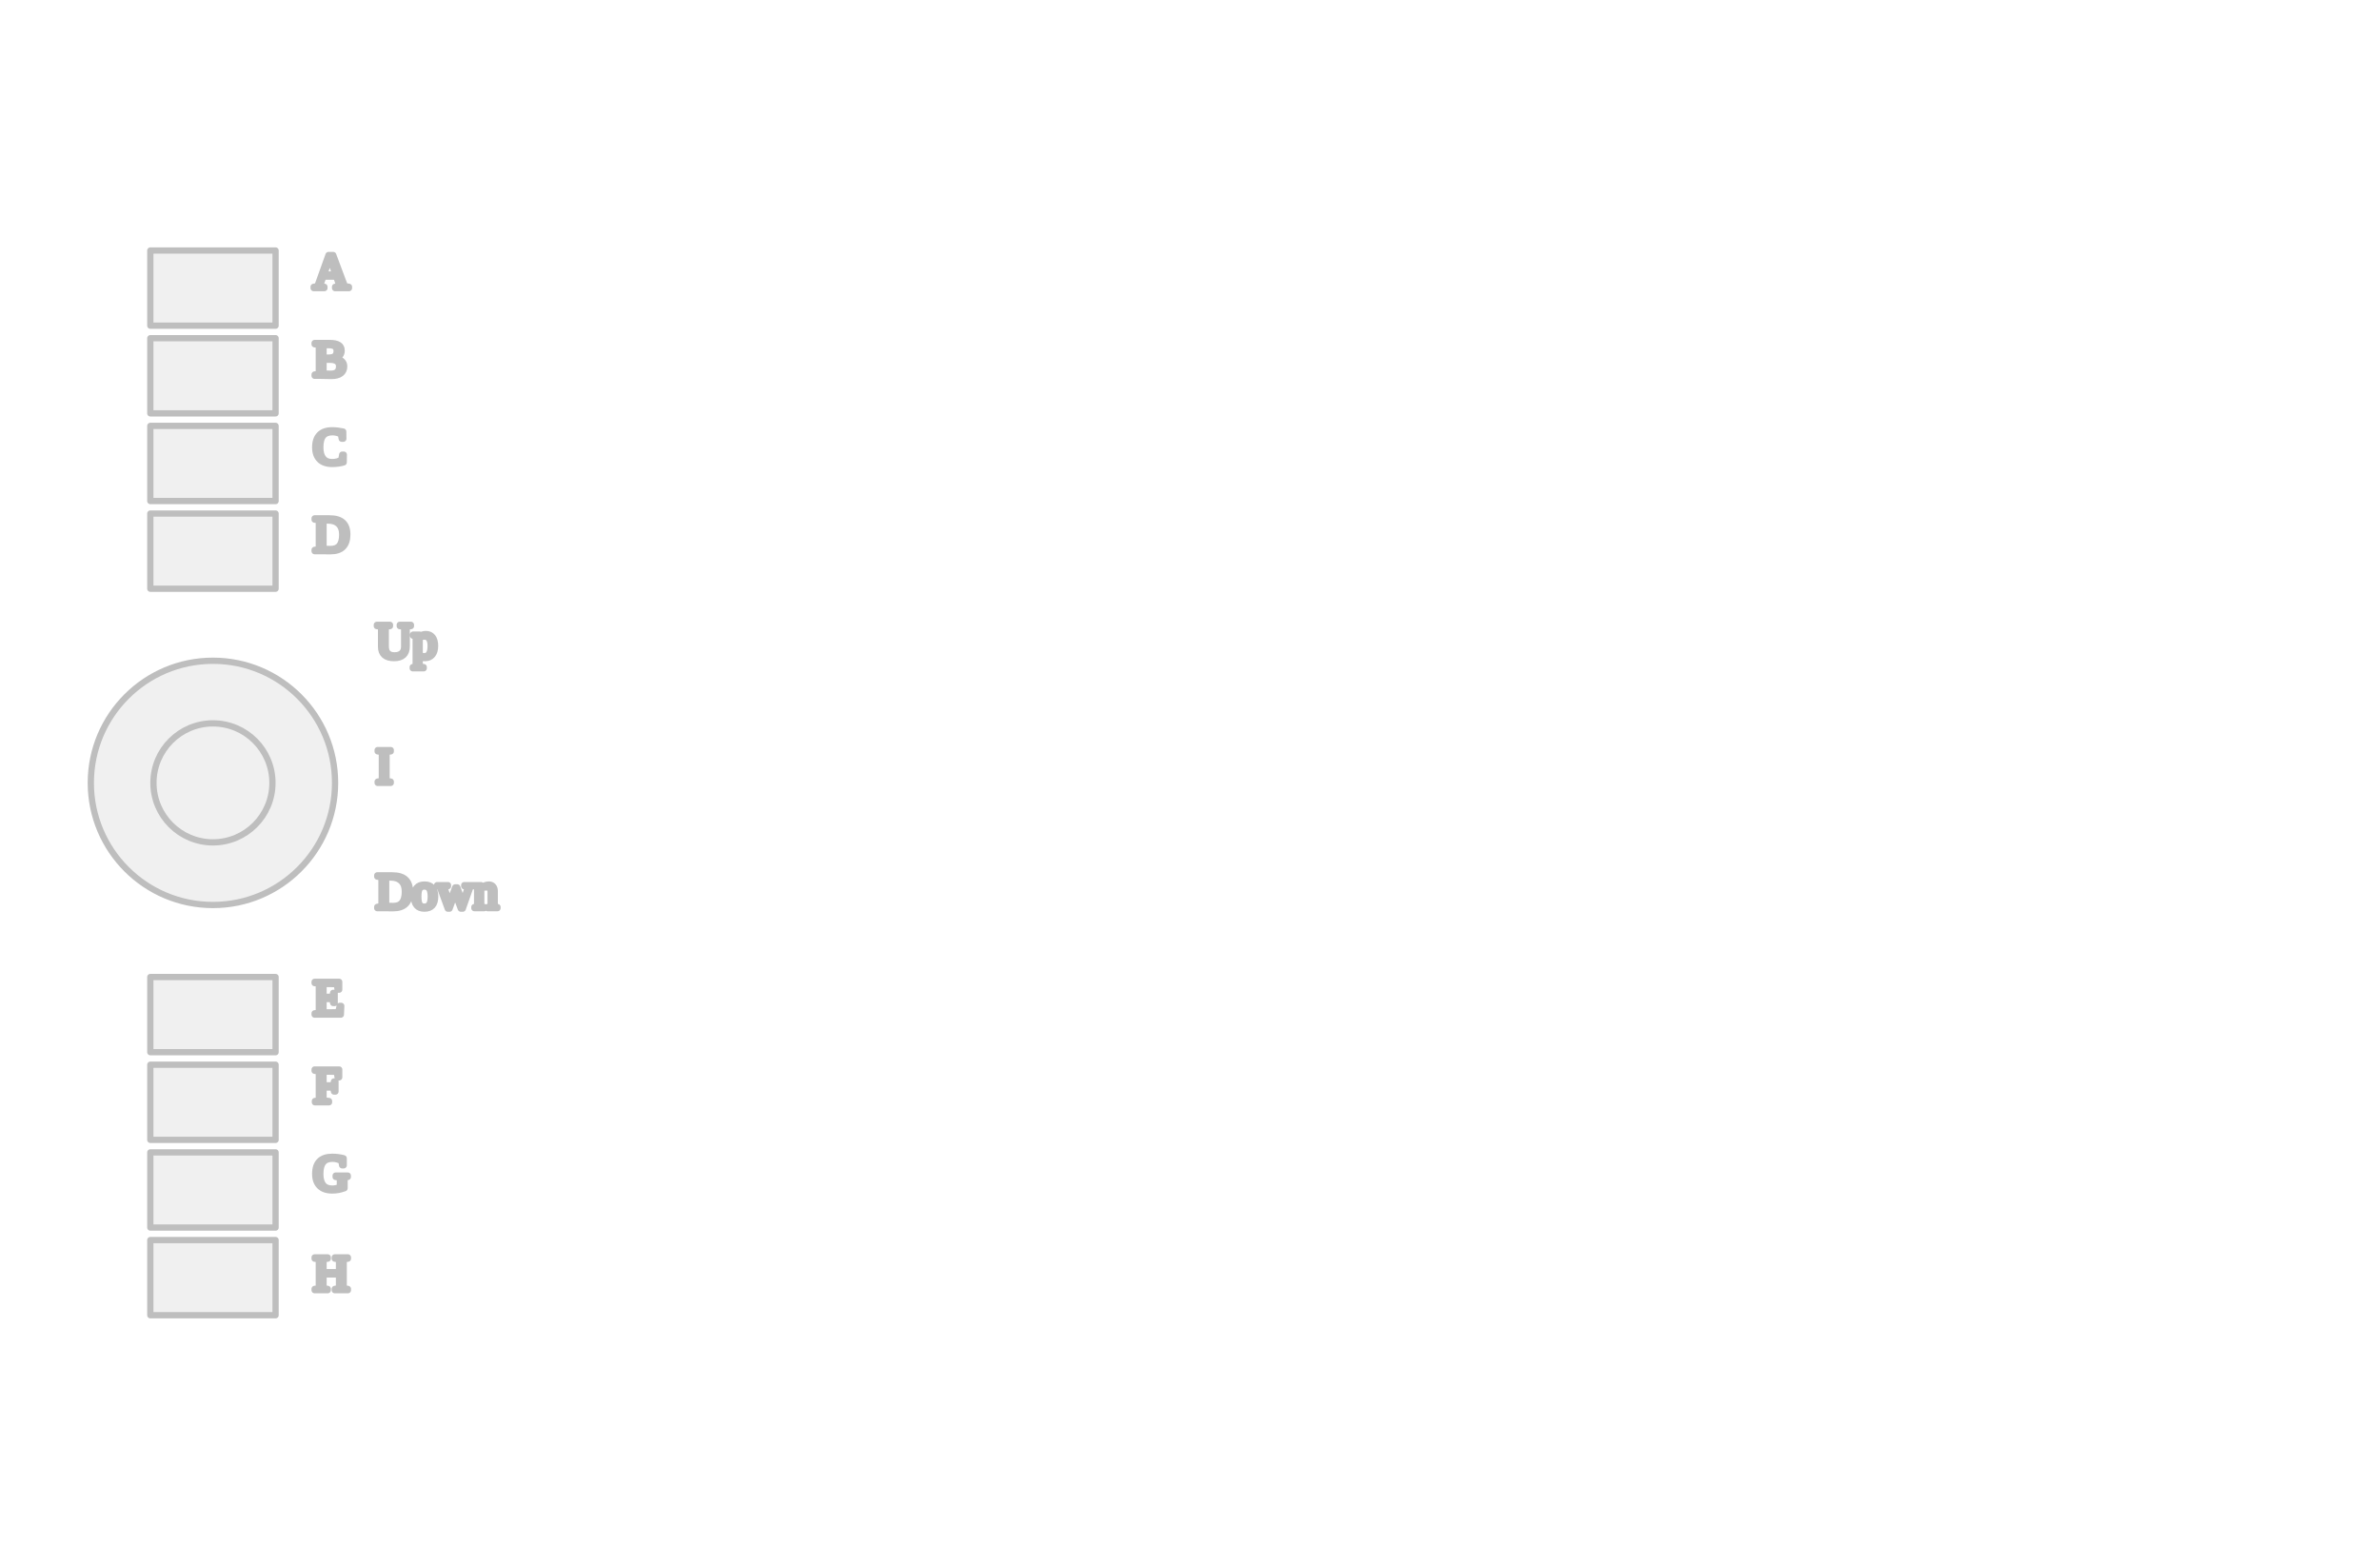
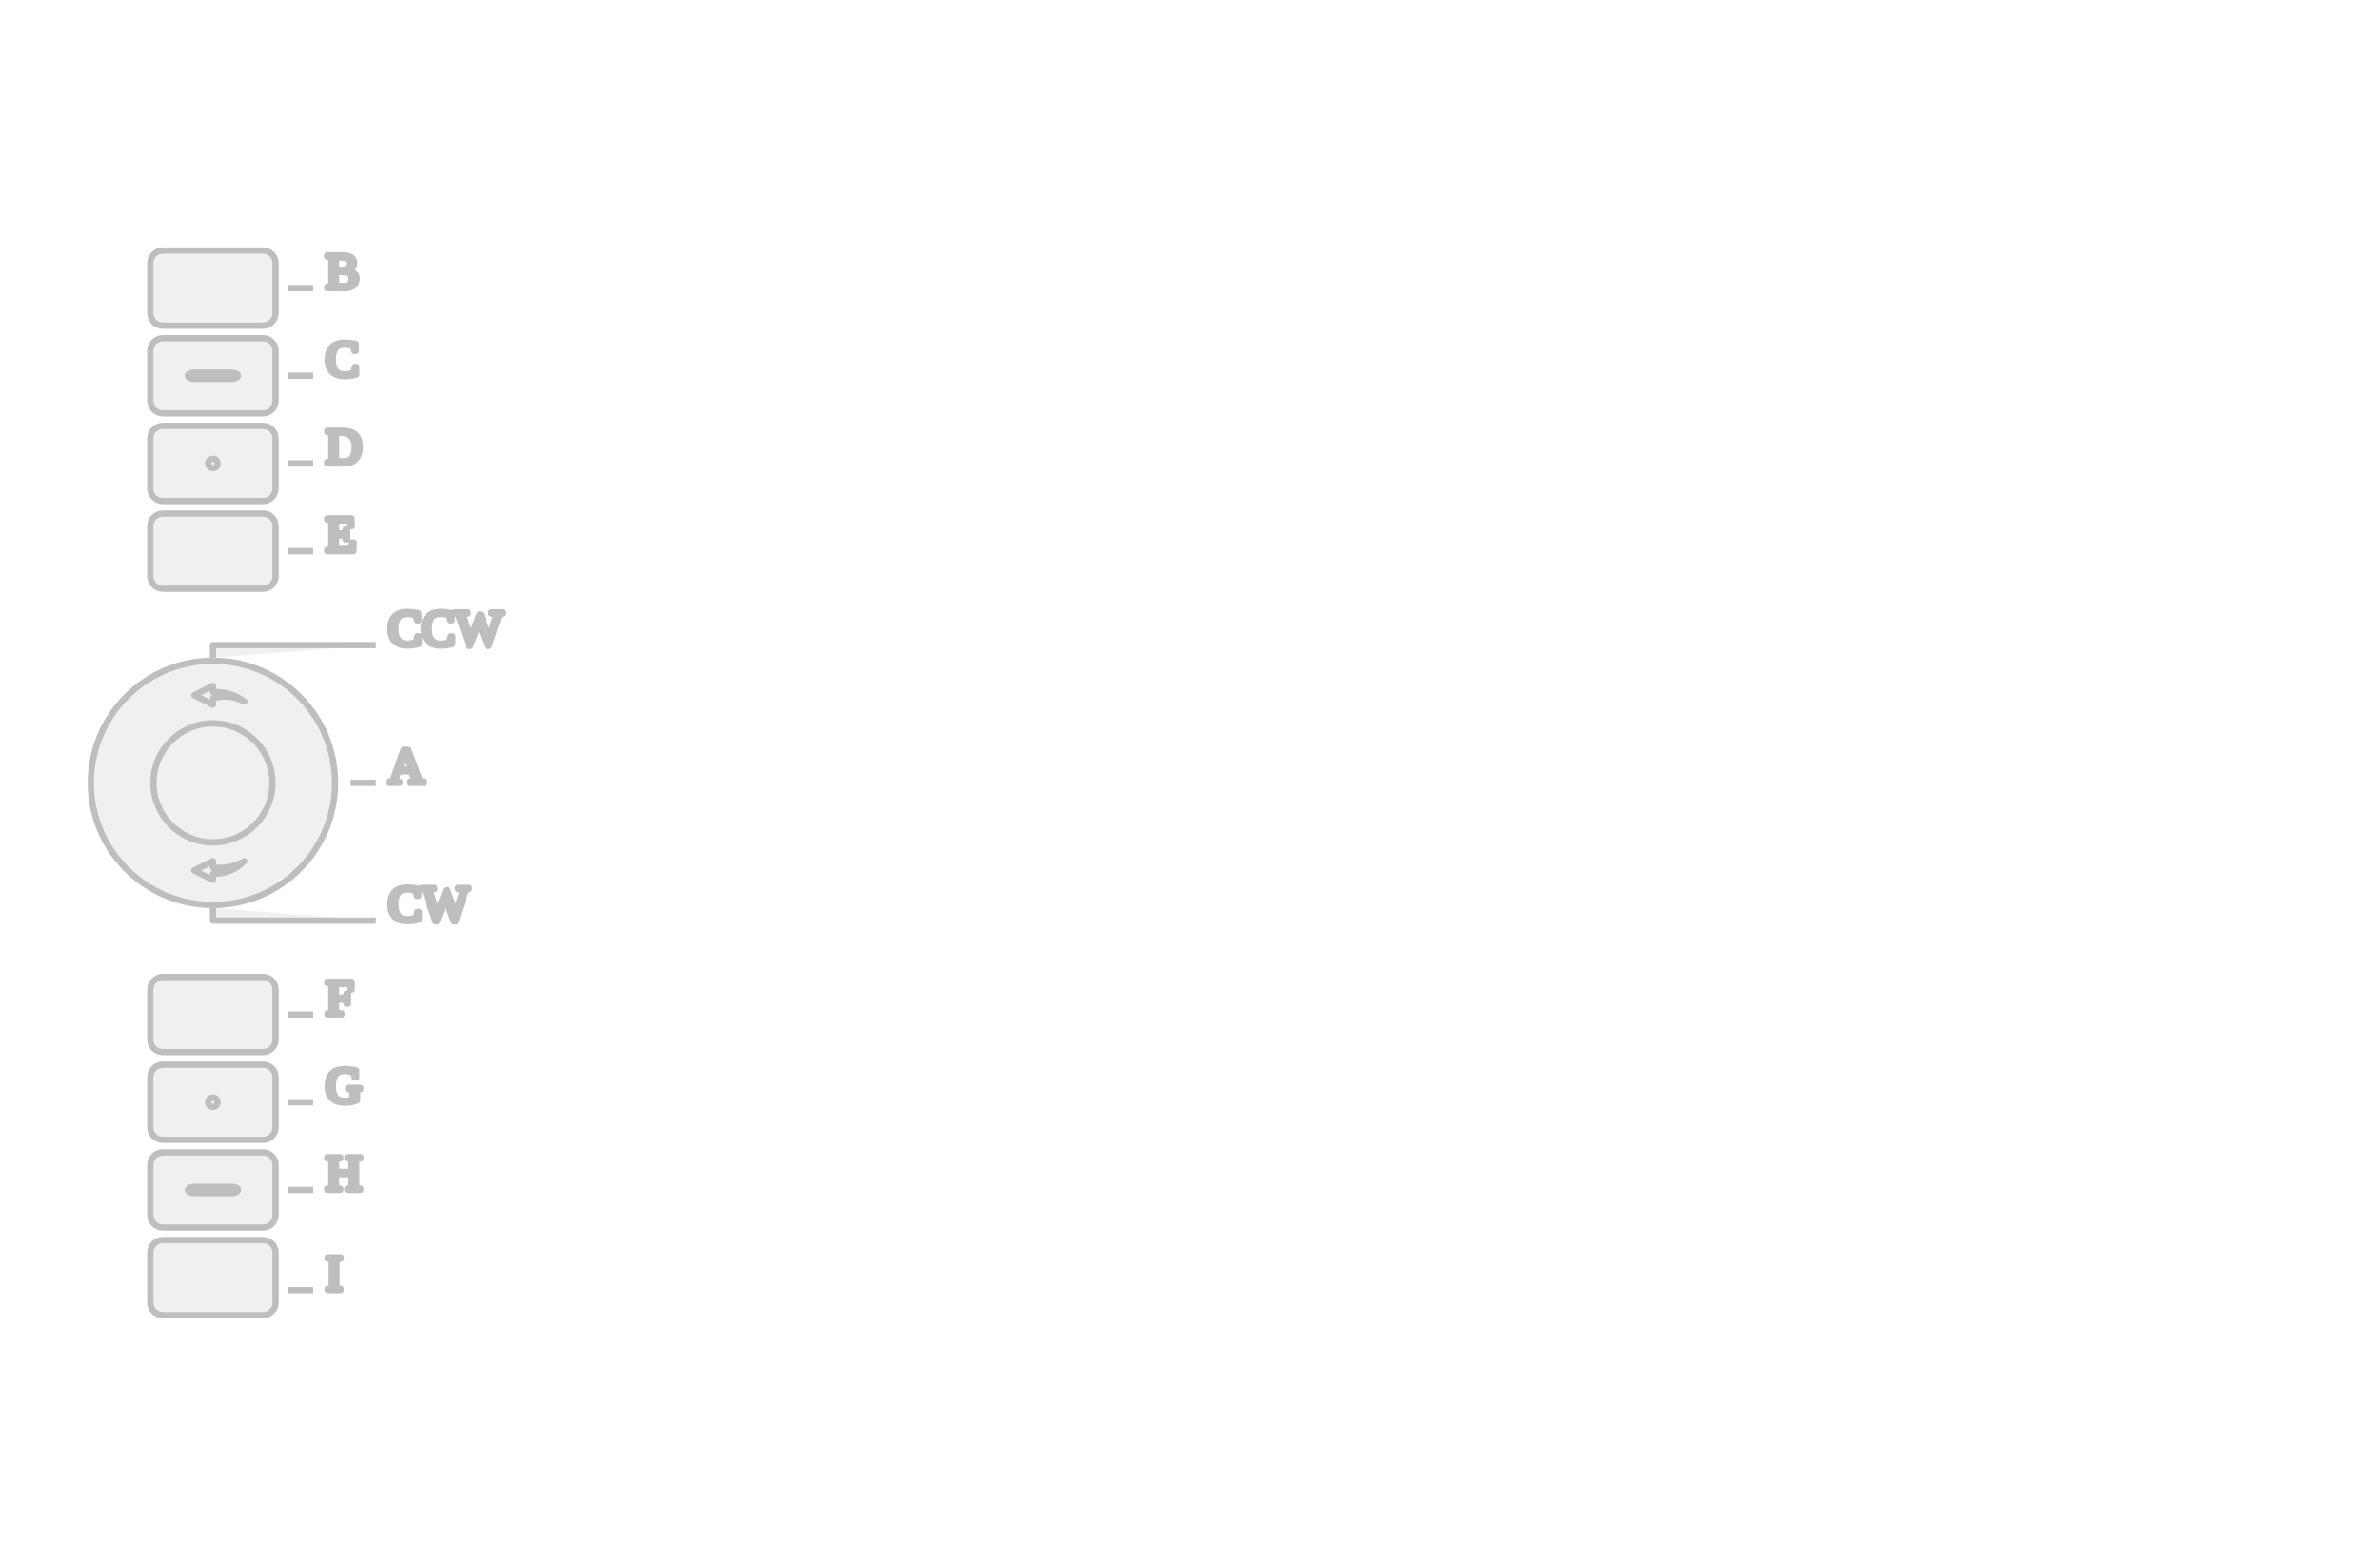
<svg xmlns="http://www.w3.org/2000/svg" version="1.1" style="color:#000000;stroke:#bebebe;fill:#f0f0f0;stroke-linejoin:round;stroke-width:1;font-size:8" id="intuos5-m" width="380" height="250">
-   <rect id="ButtonB" class="B Button" x="24" y="40" width="20" height="12" />
-   <text id="LabelB" class="B Label" x="50" y="46">A</text>
-   <rect id="ButtonC" class="C Button" x="24" y="54" width="20" height="12" />
-   <text id="LabelC" class="C Label" x="50" y="60">B</text>
-   <rect id="ButtonD" class="D Button" x="24" y="68" width="20" height="12" />
-   <text id="LabelD" class="D Label" x="50" y="74">C</text>
-   <rect id="ButtonE" class="E Button" x="24" y="82" width="20" height="12" />
-   <text id="LabelE" class="E Label" x="50" y="88">D</text>
-   <rect id="ButtonF" class="F Button" x="24" y="156" width="20" height="12" />
-   <text id="LabelF" class="F Label" x="50" y="162">E</text>
-   <rect id="ButtonG" class="G Button" x="24" y="170" width="20" height="12" />
-   <text id="LabelG" class="G Label" x="50" y="176">F</text>
-   <rect id="ButtonH" class="H Button" x="24" y="184" width="20" height="12" />
-   <text id="LabelH" class="H Label" x="50" y="190">G</text>
-   <rect id="ButtonI" class="I Button" x="24" y="198" width="20" height="12" />
-   <text id="LabelI" class="I Label" x="50" y="206">H</text>
-   <circle id="Ring" class="Ring TouchRing" cx="34" cy="125" r="19.5" />
-   <text id="LabelRingUp" class="RingUp Ring Label" x="60" y="105">Up</text>
-   <text id="LabelRingDown" class="RingDown Ring Label" x="60" y="145">Down</text>
-   <circle id="ButtonA" class="A ModeSwitch Button" cx="34" cy="125" r="9.5" />
-   <text id="LabelA" class="A ModeSwitch Label" x="60" y="125">I</text>
+   <g>
+     <rect id="ButtonB" class="B Button" rx="2" ry="2" x="24" y="40" width="20" height="12" />
+     <path id="LeaderB" class="B Leader" d="M 46 46 L 50 46" />
+     <text id="LabelB" class="B Label" x="52" y="46" style="text-anchor:start;">B</text>
+   </g>
+   <g>
+     <rect id="ButtonC" class="C Button" rx="2" ry="2" x="24" y="54" width="20" height="12" />
+     <rect id="DotC1" rx="1" ry="1" x="30" y="59.5" width="8" height="1" />
+     <path id="LeaderC" class="C Leader" d="M 46 60 L 50 60" />
+     <text id="LabelC" class="C Label" x="52" y="60" style="text-anchor:start;">C</text>
+   </g>
+   <g>
+     <rect id="ButtonD" class="D Button" rx="2" ry="2" x="24" y="68" width="20" height="12" />
+     <circle id="DotD1" cx="34" cy="74" r=".75" />
+     <path id="LeaderD" class="D Leader" d="M 46 74 L 50 74" />
+     <text id="LabelD" class="D Label" x="52" y="74" style="text-anchor:start;">D</text>
+   </g>
+   <g>
+     <rect id="ButtonE" class="E Button" rx="2" ry="2" x="24" y="82" width="20" height="12" />
+     <path id="LeaderE" class="E Leader" d="M 46 88 L 50 88" />
+     <text id="LabelE" class="E Label" x="52" y="88" style="text-anchor:start;">E</text>
+   </g>
+   <g>
+     <rect id="ButtonF" class="F Button" rx="2" ry="2" x="24" y="156" width="20" height="12" />
+     <path id="LeaderF" class="F Leader" d="M 46 162 L 50 162" />
+     <text id="LabelF" class="F Label" x="52" y="162" style="text-anchor:start;">F</text>
+   </g>
+   <g>
+     <rect id="ButtonG" class="G Button" rx="2" ry="2" x="24" y="170" width="20" height="12" />
+     <circle id="DotG1" cx="34" cy="176" r=".75" />
+     <path id="LeaderG" class="G Leader" d="M 46 176 L 50 176" />
+     <text id="LabelG" class="G Label" x="52" y="176" style="text-anchor:start;">G</text>
+   </g>
+   <g>
+     <rect id="ButtonH" class="H Button" rx="2" ry="2" x="24" y="184" width="20" height="12" />
+     <rect id="DotH1" rx="1" ry="1" x="30" y="189.5" width="8" height="1" />
+     <path id="LeaderH" class="H Leader" d="M 46 190 L 50 190" />
+     <text id="LabelH" class="H Label" x="52" y="190" style="text-anchor:start;">H</text>
+   </g>
+   <g>
+     <rect id="ButtonI" class="I Button" rx="2" ry="2" x="24" y="198" width="20" height="12" />
+     <path id="LeaderI" class="I Leader" d="M 46 206 L 50 206" />
+     <text id="LabelI" class="I Label" x="52" y="206" style="text-anchor:start;">I</text>
+   </g>
+   <g>
+     <circle id="Ring" class="Ring TouchRing" cx="34" cy="125" r="19.5" />
+     <path id="LeaderRingCCW" class="RingCCW Ring Leader" d="M 34 105 L 34 103 L 60 103" />
+     <text id="LabelRingCCW" class="RingCCW Ring Label" x="62" y="103" style="text-anchor:start;">CCW</text>
+     <path id="RingCCW" class="RingCCW Button" d="M 31 111 l 3 -1.5 l 0 1 a 7.5 7.5 0 0 1 5 1.5 a 6.5 6.5 0 0 0 -5 -0.5 l 0 1 z" />
+     <path id="LeaderRingCW" class="RingCW Ring Leader" d="M 34 145 L 34 147 L 60 147" />
+     <text id="LabelRingCW" class="RingCW Ring Label" x="62" y="147" style="text-anchor:start;">CW</text>
+     <path id="RingCW" class="RingCW Button" d="M 31 139 l 3 -1.5 l 0 1 a 7.5 7.5 0 0 0 5 -1 a 6.5 6.5 0 0 1 -5 2 l 0 1 z" />
+   </g>
+   <g>
+     <circle id="ButtonA" class="A ModeSwitch Button" cx="34" cy="125" r="9.5" />
+     <path id="LeaderA" class="A ModeSwitch Leader" d="M 56 125 L 60 125" />
+     <text id="LabelA" class="A ModeSwitch Label" x="62" y="125" style="text-anchor:start;">A</text>
+   </g>
</svg>
